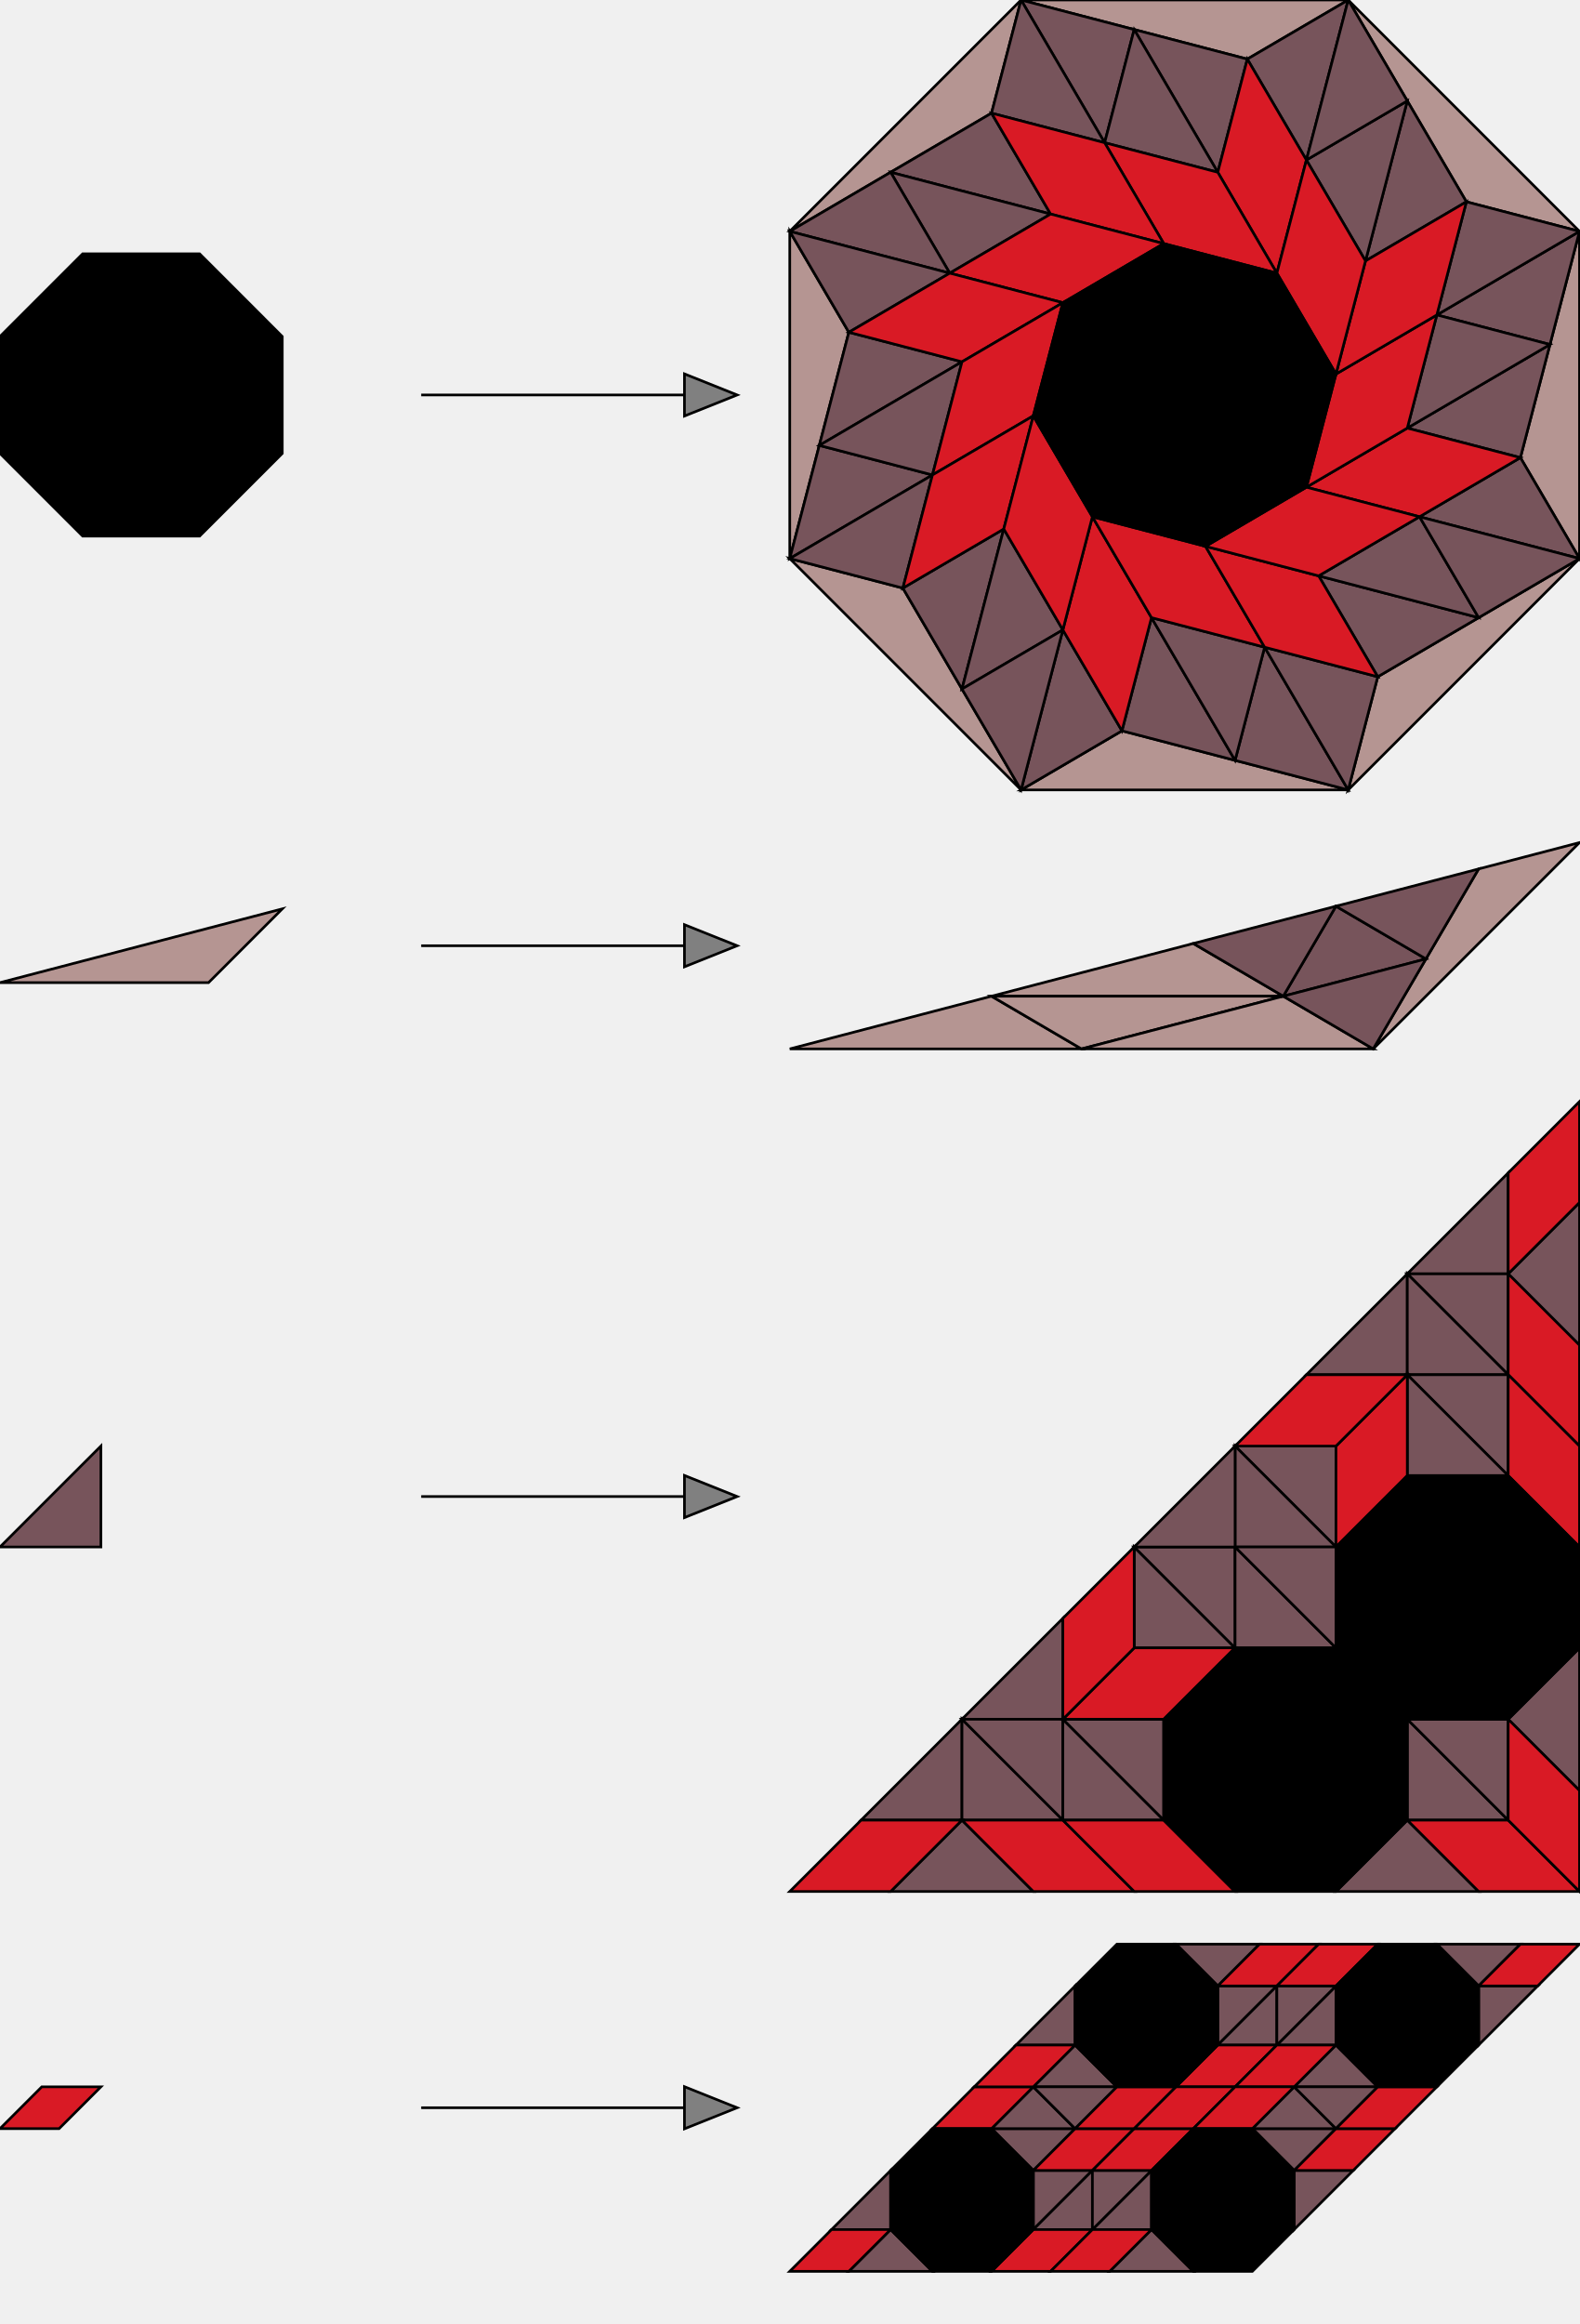
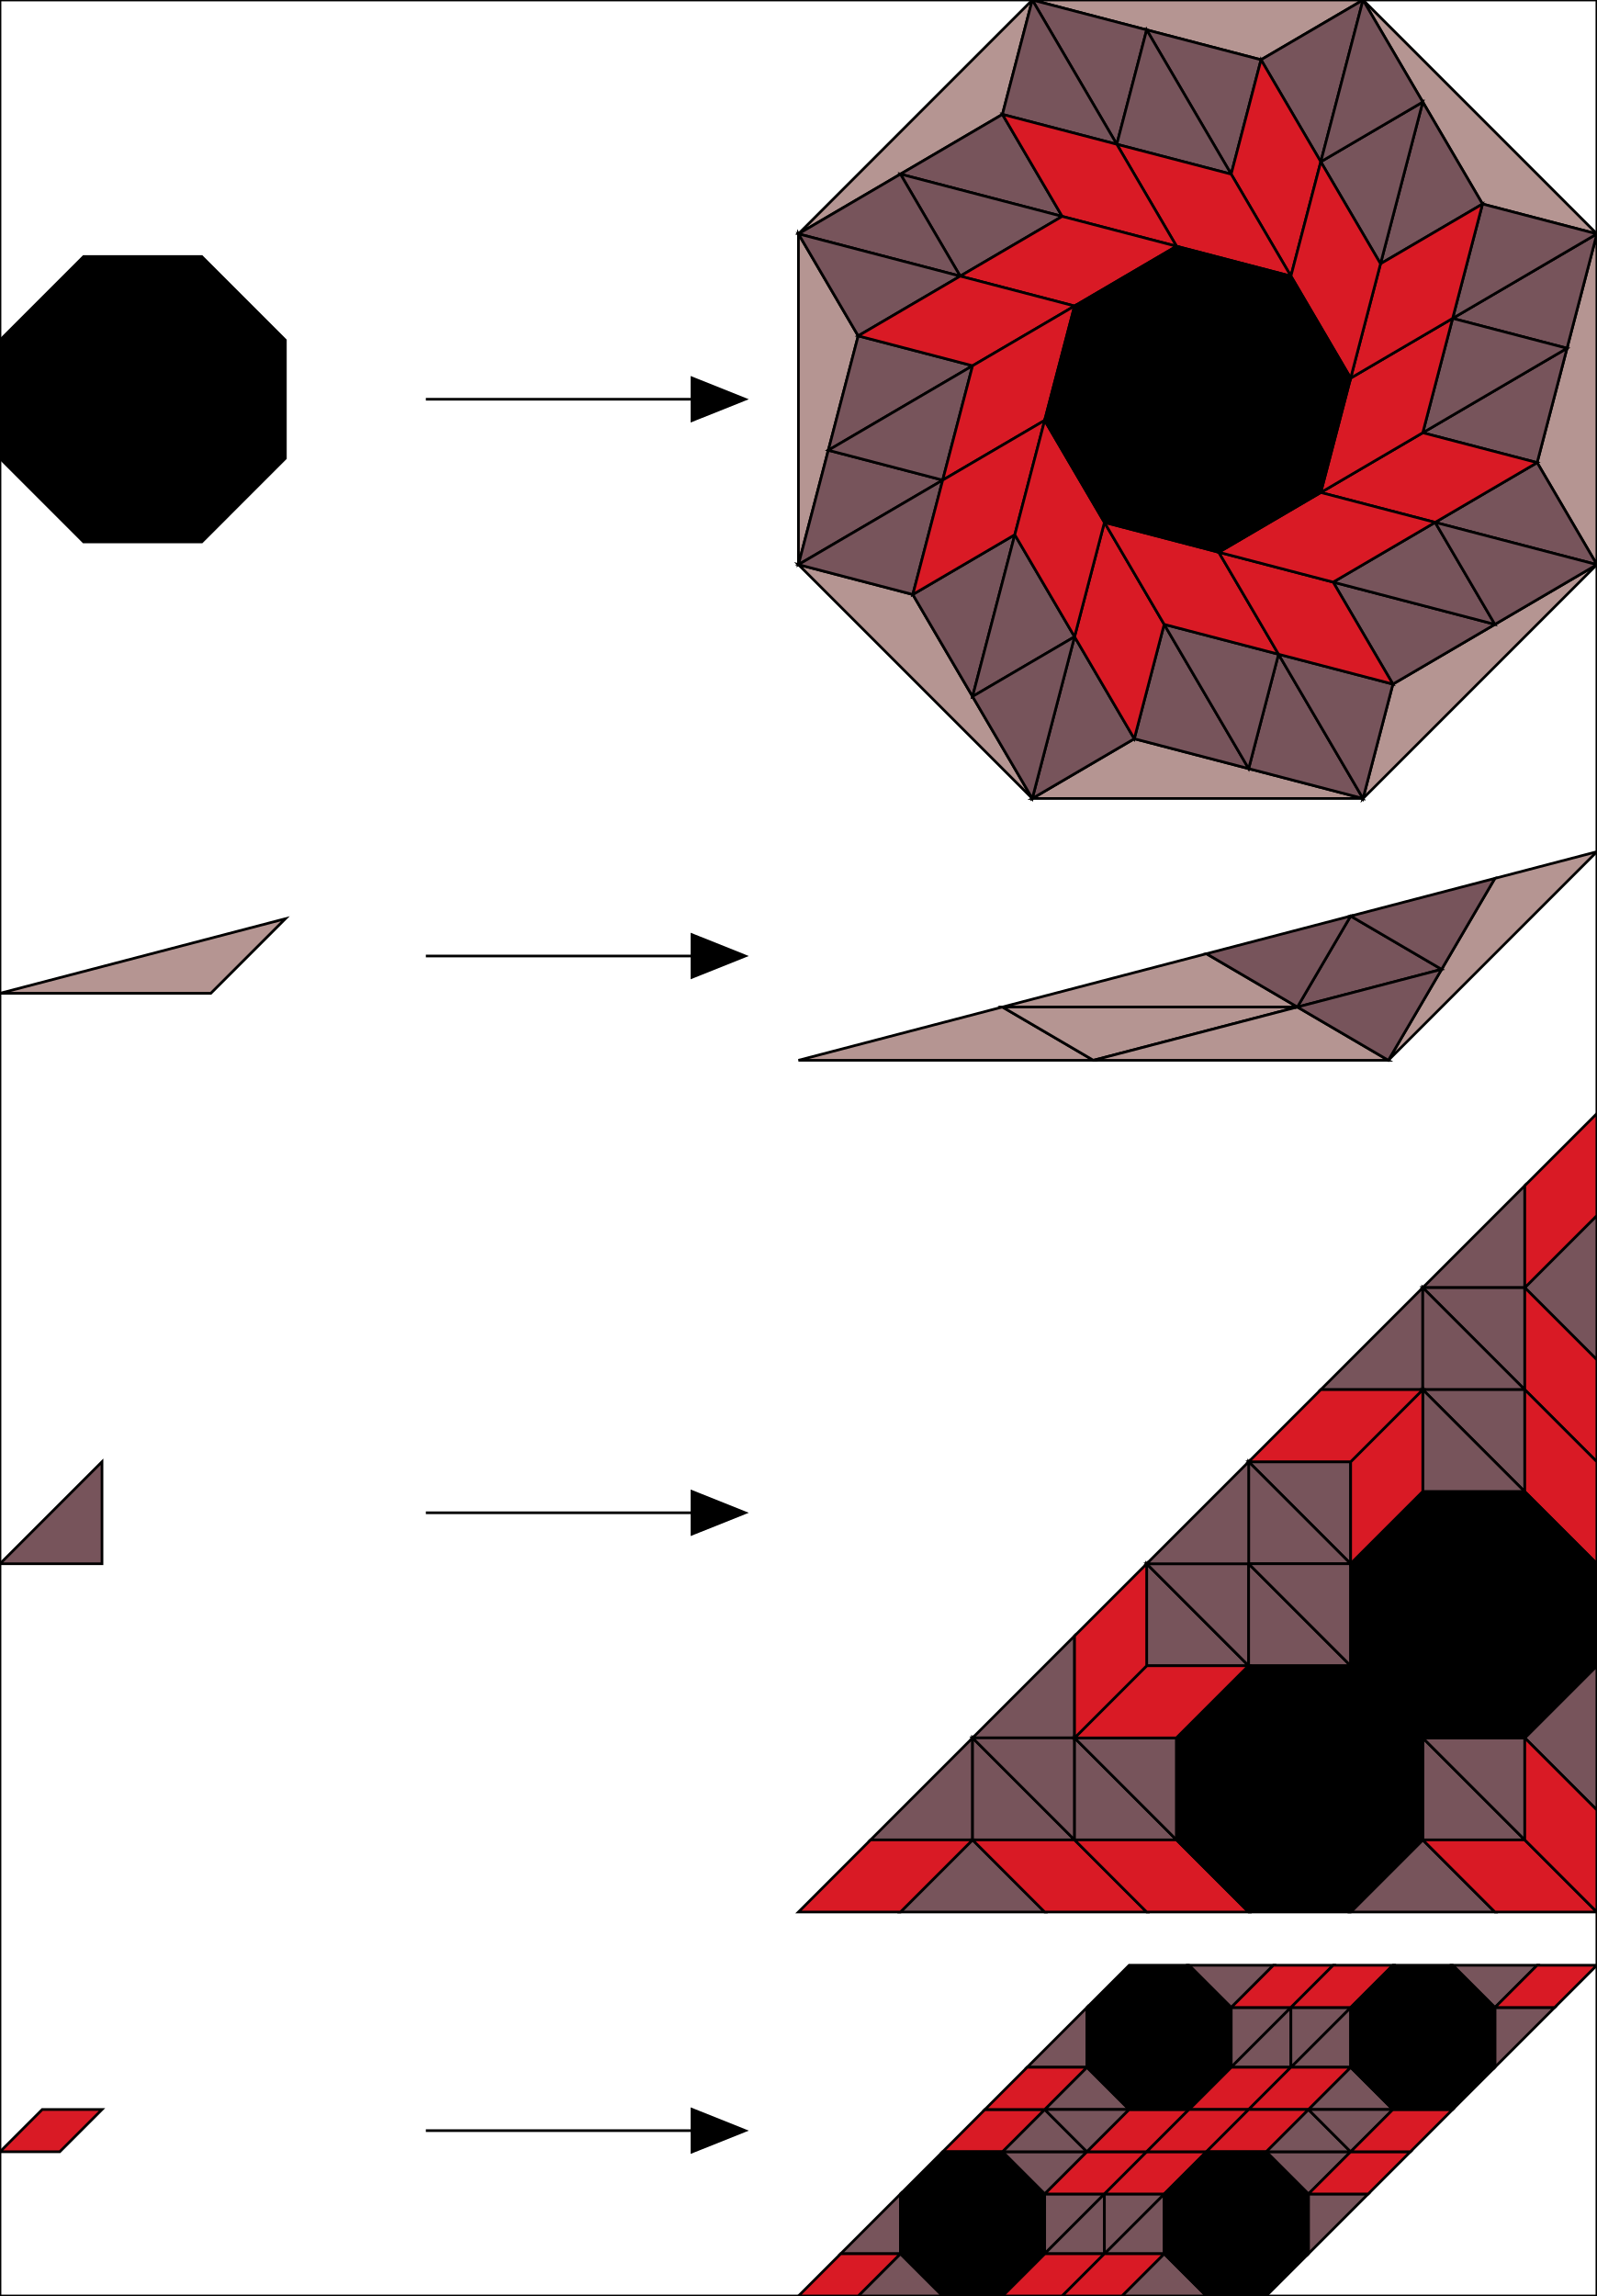
- <svg xmlns="http://www.w3.org/2000/svg" baseProfile="full" height="441.313" version="1.1" width="300">
+ <svg xmlns="http://www.w3.org/2000/svg" baseProfile="full" height="431.313" version="1.1" width="300">
  <defs>
    <style type="text/css">
* {
  stroke: black;
  stroke-width: 0.5px;
}
#T1 {
  fill: #000000;
}
#T2 {
  fill: #b59592;
}
#T3 {
  fill: #77545b;
}
#T4 {
  fill: #d91a25;
}
</style>
  </defs>
-   <polyline points="80,75.0 130,75.0" stroke="grey" stroke-width="2" />
-   <polygon fill="grey" points="130,75.0 130,79.0 140,75.0 130,71.0" stroke-width="0" />
-   <polyline points="80,179.59 130,179.59" stroke="grey" stroke-width="2" />
-   <polygon fill="grey" points="130,179.59 130,183.59 140,179.59 130,175.59" stroke-width="0" />
-   <polyline points="80,284.181 130,284.181" stroke="grey" stroke-width="2" />
-   <polygon fill="grey" points="130,284.181 130,288.181 140,284.181 130,280.181" stroke-width="0" />
-   <polyline points="80,400.247 130,400.247" stroke="grey" stroke-width="2" />
-   <polygon fill="grey" points="130,400.247 130,404.247 140,400.247 130,396.247" stroke-width="0" />
+   <rect fill="white" height="431.313" width="300" x="0" y="0" />
+   <polyline points="80,75.0 130,75.0" stroke="black" stroke-width="2" />
+   <polygon fill="black" points="130,75.0 130,79.0 140,75.0 130,71.0" />
+   <polyline points="80,179.59 130,179.59" stroke="black" stroke-width="2" />
+   <polygon fill="black" points="130,179.59 130,183.59 140,179.59 130,175.59" />
+   <polyline points="80,284.181 130,284.181" stroke="black" stroke-width="2" />
+   <polygon fill="black" points="130,284.181 130,288.181 140,284.181 130,280.181" />
+   <polyline points="80,400.247 130,400.247" stroke="black" stroke-width="2" />
+   <polygon fill="black" points="130,400.247 130,404.247 140,400.247 130,396.247" />
  <g id="T2">
    <polygon points="193.934,0.0 236.905,11.224 256.066,-8.881784197001252e-15" />
    <polygon points="150,43.934 188.322,21.486 193.934,2.842170943040401e-14" />
    <polygon points="300.0,43.934 288.776,86.905 300.0,106.066" />
    <polygon points="256.066,2.842170943040401e-14 278.514,38.322 300,43.934" />
    <polygon points="256.066,150.0 213.095,138.776 193.934,150" />
    <polygon points="300.0,106.066 261.678,128.514 256.066,150.0" />
    <polygon points="150.0,106.066 161.224,63.095 150,43.934" />
    <polygon points="193.934,150 171.486,111.678 150.0,106.066" />
    <polygon points="150.0,199.181 188.322,189.171 205.41,199.181" />
    <polygon points="188.322,189.171 226.644,179.161 243.732,189.171" />
    <polygon points="243.732,189.171 205.41,199.181 188.322,189.171" />
    <polygon points="205.41,199.181 243.732,189.171 260.819,199.181" />
    <polygon points="260.819,199.181 280.839,165.005 300,160" />
    <polygon points="0.0,186.592 39.608,186.592 53.611,172.589" />
  </g>
  <g id="T3">
    <polygon points="256.066,0.0 248.129,30.385 236.905,11.224" />
    <polygon points="199.546,40.646 169.161,32.71 188.322,21.486" />
    <polygon points="199.546,40.646 169.161,32.71 180.385,51.871" />
    <polygon points="180.385,51.871 150.0,43.934 169.161,32.71" />
    <polygon points="193.934,1.4210854715202004e-14 209.807,27.098 215.42,5.612" />
    <polygon points="209.807,27.098 193.934,1.7763568394002505e-14 188.322,21.486" />
    <polygon points="231.293,32.71 215.42,5.612 236.905,11.224" />
    <polygon points="215.42,5.612 231.293,32.71 209.807,27.098" />
    <polygon points="300.0,106.066 269.615,98.129 288.776,86.905" />
    <polygon points="259.354,49.546 267.29,19.161 278.514,38.322" />
    <polygon points="259.354,49.546 267.29,19.161 248.129,30.385" />
    <polygon points="248.129,30.385 256.066,2.1316282072803006e-14 267.29,19.161" />
    <polygon points="300.0,43.934 272.902,59.807 294.388,65.42" />
    <polygon points="272.902,59.807 300,43.934 278.514,38.322" />
    <polygon points="267.29,81.293 294.388,65.42 288.776,86.905" />
    <polygon points="294.388,65.42 267.29,81.293 272.902,59.807" />
    <polygon points="193.934,150.0 201.871,119.615 213.095,138.776" />
    <polygon points="250.454,109.354 280.839,117.29 261.678,128.514" />
    <polygon points="250.454,109.354 280.839,117.29 269.615,98.129" />
    <polygon points="269.615,98.129 300.0,106.066 280.839,117.29" />
    <polygon points="256.066,150.0 240.193,122.902 234.58,144.388" />
    <polygon points="240.193,122.902 256.066,150.0 261.678,128.514" />
    <polygon points="218.707,117.29 234.58,144.388 213.095,138.776" />
    <polygon points="234.58,144.388 218.707,117.29 240.193,122.902" />
    <polygon points="150.0,43.934 180.385,51.871 161.224,63.095" />
    <polygon points="190.646,100.454 182.71,130.839 171.486,111.678" />
    <polygon points="190.646,100.454 182.71,130.839 201.871,119.615" />
    <polygon points="201.871,119.615 193.934,150.0 182.71,130.839" />
    <polygon points="150.0,106.066 177.098,90.193 155.612,84.58" />
    <polygon points="177.098,90.193 150.0,106.066 171.486,111.678" />
    <polygon points="182.71,68.707 155.612,84.58 161.224,63.095" />
    <polygon points="155.612,84.58 182.71,68.707 177.098,90.193" />
    <polygon points="243.732,189.171 270.829,182.093 253.741,172.083" />
    <polygon points="243.732,189.171 270.829,182.093 260.819,199.181" />
    <polygon points="226.644,179.161 253.741,172.083 243.732,189.171" />
    <polygon points="253.741,172.083 280.839,165.005 270.829,182.093" />
    <polygon points="169.161,359.181 196.259,359.181 182.71,345.632" />
    <polygon points="163.549,345.632 182.71,326.471 182.71,345.632" />
    <polygon points="182.71,326.471 201.871,345.632 182.71,345.632" />
    <polygon points="182.71,326.471 201.871,307.31 201.871,326.471" />
    <polygon points="201.871,345.632 182.71,326.471 201.871,326.471" />
    <polygon points="201.871,326.471 221.032,345.632 201.871,345.632" />
    <polygon points="221.032,345.632 201.871,326.471 221.032,326.471" />
    <polygon points="234.58,312.922 215.42,293.761 215.42,312.922" />
    <polygon points="215.42,293.761 234.58,312.922 234.58,293.761" />
    <polygon points="253.741,312.922 234.58,293.761 234.58,312.922" />
    <polygon points="280.839,359.181 253.741,359.181 267.29,345.632" />
    <polygon points="286.451,345.632 267.29,326.471 267.29,345.632" />
    <polygon points="300.0,228.342 300.0,255.439 286.451,241.89" />
    <polygon points="286.451,222.729 267.29,241.89 286.451,241.89" />
    <polygon points="267.29,241.89 286.451,261.051 286.451,241.89" />
    <polygon points="267.29,241.89 248.129,261.051 267.29,261.051" />
    <polygon points="286.451,261.051 267.29,241.89 267.29,261.051" />
    <polygon points="267.29,261.051 286.451,280.212 286.451,261.051" />
    <polygon points="286.451,280.212 267.29,261.051 267.29,280.212" />
    <polygon points="253.741,293.761 234.58,274.6 253.741,274.6" />
    <polygon points="234.58,274.6 253.741,293.761 234.58,293.761" />
    <polygon points="253.741,312.922 234.58,293.761 253.741,293.761" />
    <polygon points="300.0,340.02 300.0,312.922 286.451,326.471" />
    <polygon points="286.451,345.632 267.29,326.471 286.451,326.471" />
    <polygon points="215.42,293.761 234.58,274.6 234.58,293.761" />
    <polygon points="0.0,293.761 19.161,274.6 19.161,293.761" />
    <polygon points="161.224,431.313 177.098,431.313 169.161,423.376" />
    <polygon points="157.937,423.376 169.161,412.152 169.161,423.376" />
    <polygon points="188.322,404.215 204.195,404.215 196.259,412.152" />
    <polygon points="207.483,412.152 196.259,423.376 196.259,412.152" />
    <polygon points="210.77,431.313 226.644,431.313 218.707,423.376" />
    <polygon points="207.483,423.376 218.707,412.152 218.707,423.376" />
    <polygon points="237.868,404.215 253.741,404.215 245.805,412.152" />
    <polygon points="257.029,412.152 245.805,423.376 245.805,412.152" />
    <polygon points="196.259,423.376 207.483,412.152 207.483,423.376" />
    <polygon points="207.483,423.376 218.707,412.152 207.483,412.152" />
    <polygon points="196.259,396.278 212.132,396.278 204.195,388.342" />
    <polygon points="192.971,388.342 204.195,377.117 204.195,388.342" />
    <polygon points="223.356,369.181 239.23,369.181 231.293,377.117" />
    <polygon points="242.517,377.117 231.293,388.342 231.293,377.117" />
    <polygon points="245.805,396.278 261.678,396.278 253.741,388.342" />
    <polygon points="242.517,388.342 253.741,377.117 253.741,388.342" />
    <polygon points="272.902,369.181 288.776,369.181 280.839,377.117" />
    <polygon points="292.063,377.117 280.839,388.342 280.839,377.117" />
    <polygon points="231.293,388.342 242.517,377.117 242.517,388.342" />
    <polygon points="242.517,388.342 253.741,377.117 242.517,377.117" />
    <polygon points="188.322,404.215 204.195,404.215 196.259,396.278" />
    <polygon points="196.259,396.278 212.132,396.278 204.195,404.215" />
    <polygon points="237.868,404.215 253.741,404.215 245.805,396.278" />
    <polygon points="245.805,396.278 261.678,396.278 253.741,404.215" />
  </g>
  <g id="T4">
    <polygon points="236.905,11.224 248.129,30.385 242.517,51.871 231.293,32.71" />
    <polygon points="242.517,51.871 231.293,32.71 209.807,27.098 221.032,46.259" />
    <polygon points="221.032,46.259 209.807,27.098 188.322,21.486 199.546,40.646" />
    <polygon points="221.032,46.259 201.871,57.483 180.385,51.871 199.546,40.646" />
    <polygon points="288.776,86.905 269.615,98.129 248.129,92.517 267.29,81.293" />
    <polygon points="248.129,92.517 267.29,81.293 272.902,59.807 253.741,71.032" />
    <polygon points="253.741,71.032 272.902,59.807 278.514,38.322 259.354,49.546" />
    <polygon points="253.741,71.032 242.517,51.871 248.129,30.385 259.354,49.546" />
    <polygon points="213.095,138.776 201.871,119.615 207.483,98.129 218.707,117.29" />
    <polygon points="207.483,98.129 218.707,117.29 240.193,122.902 228.968,103.741" />
    <polygon points="228.968,103.741 240.193,122.902 261.678,128.514 250.454,109.354" />
    <polygon points="228.968,103.741 248.129,92.517 269.615,98.129 250.454,109.354" />
    <polygon points="161.224,63.095 180.385,51.871 201.871,57.483 182.71,68.707" />
    <polygon points="201.871,57.483 182.71,68.707 177.098,90.193 196.259,78.968" />
    <polygon points="196.259,78.968 177.098,90.193 171.486,111.678 190.646,100.454" />
    <polygon points="196.259,78.968 207.483,98.129 201.871,119.615 190.646,100.454" />
    <polygon points="150.0,359.181 163.549,345.632 182.71,345.632 169.161,359.181" />
    <polygon points="182.71,345.632 196.259,359.181 215.42,359.181 201.871,345.632" />
    <polygon points="201.871,345.632 215.42,359.181 234.58,359.181 221.032,345.632" />
    <polygon points="201.871,326.471 215.42,312.922 234.58,312.922 221.032,326.471" />
    <polygon points="201.871,326.471 215.42,312.922 215.42,293.761 201.871,307.31" />
    <polygon points="300.0,359.181 286.451,345.632 267.29,345.632 280.839,359.181" />
    <polygon points="300.0,209.181 286.451,222.729 286.451,241.89 300.0,228.342" />
    <polygon points="286.451,241.89 300.0,255.439 300.0,274.6 286.451,261.051" />
    <polygon points="286.451,261.051 300.0,274.6 300.0,293.761 286.451,280.212" />
    <polygon points="267.29,261.051 253.741,274.6 253.741,293.761 267.29,280.212" />
    <polygon points="267.29,261.051 253.741,274.6 234.58,274.6 248.129,261.051" />
    <polygon points="300.0,359.181 286.451,345.632 286.451,326.471 300.0,340.02" />
    <polygon points="150.0,431.313 157.937,423.376 169.161,423.376 161.224,431.313" />
    <polygon points="196.259,412.152 204.195,404.215 215.42,404.215 207.483,412.152" />
    <polygon points="188.322,431.313 196.259,423.376 207.483,423.376 199.546,431.313" />
    <polygon points="199.546,431.313 207.483,423.376 218.707,423.376 210.77,431.313" />
    <polygon points="245.805,412.152 253.741,404.215 264.966,404.215 257.029,412.152" />
    <polygon points="207.483,412.152 215.42,404.215 226.644,404.215 218.707,412.152" />
    <polygon points="177.098,404.215 185.034,396.278 196.259,396.278 188.322,404.215" />
    <polygon points="185.034,396.278 192.971,388.342 204.195,388.342 196.259,396.278" />
    <polygon points="231.293,377.117 239.23,369.181 250.454,369.181 242.517,377.117" />
    <polygon points="223.356,396.278 231.293,388.342 242.517,388.342 234.58,396.278" />
    <polygon points="234.58,396.278 242.517,388.342 253.741,388.342 245.805,396.278" />
    <polygon points="280.839,377.117 288.776,369.181 300,369.181 292.063,377.117" />
    <polygon points="242.517,377.117 250.454,369.181 261.678,369.181 253.741,377.117" />
    <polygon points="204.195,404.215 212.132,396.278 223.356,396.278 215.42,404.215" />
    <polygon points="215.42,404.215 223.356,396.278 234.58,396.278 226.644,404.215" />
    <polygon points="226.644,404.215 234.58,396.278 245.805,396.278 237.868,404.215" />
    <polygon points="253.741,404.215 261.678,396.278 272.902,396.278 264.966,404.215" />
    <polygon points="0.0,404.215 7.937,396.278 19.161,396.278 11.224,404.215" />
  </g>
  <g id="T1">
    <polygon points="242.517,51.871 253.741,71.032 248.129,92.517 228.968,103.741 207.483,98.129 196.259,78.968 201.871,57.483 221.032,46.259" />
    <polygon points="37.909,48.194 53.611,63.897 53.611,86.103 37.909,101.806 15.702,101.806 -3.552713678800501e-15,86.103 -3.552713678800501e-15,63.897 15.702,48.194" />
    <polygon points="253.741,312.922 267.29,326.471 267.29,345.632 253.741,359.181 234.58,359.181 221.032,345.632 221.032,326.471 234.58,312.922" />
    <polygon points="253.741,312.922 267.29,326.471 286.451,326.471 300.0,312.922 300.0,293.761 286.451,280.212 267.29,280.212 253.741,293.761" />
    <polygon points="188.322,404.215 196.259,412.152 196.259,423.376 188.322,431.313 177.098,431.313 169.161,423.376 169.161,412.152 177.098,404.215" />
    <polygon points="237.868,404.215 245.805,412.152 245.805,423.376 237.868,431.313 226.644,431.313 218.707,423.376 218.707,412.152 226.644,404.215" />
    <polygon points="223.356,369.181 231.293,377.117 231.293,388.342 223.356,396.278 212.132,396.278 204.195,388.342 204.195,377.117 212.132,369.181" />
    <polygon points="272.902,369.181 280.839,377.117 280.839,388.342 272.902,396.278 261.678,396.278 253.741,388.342 253.741,377.117 261.678,369.181" />
  </g>
</svg>
